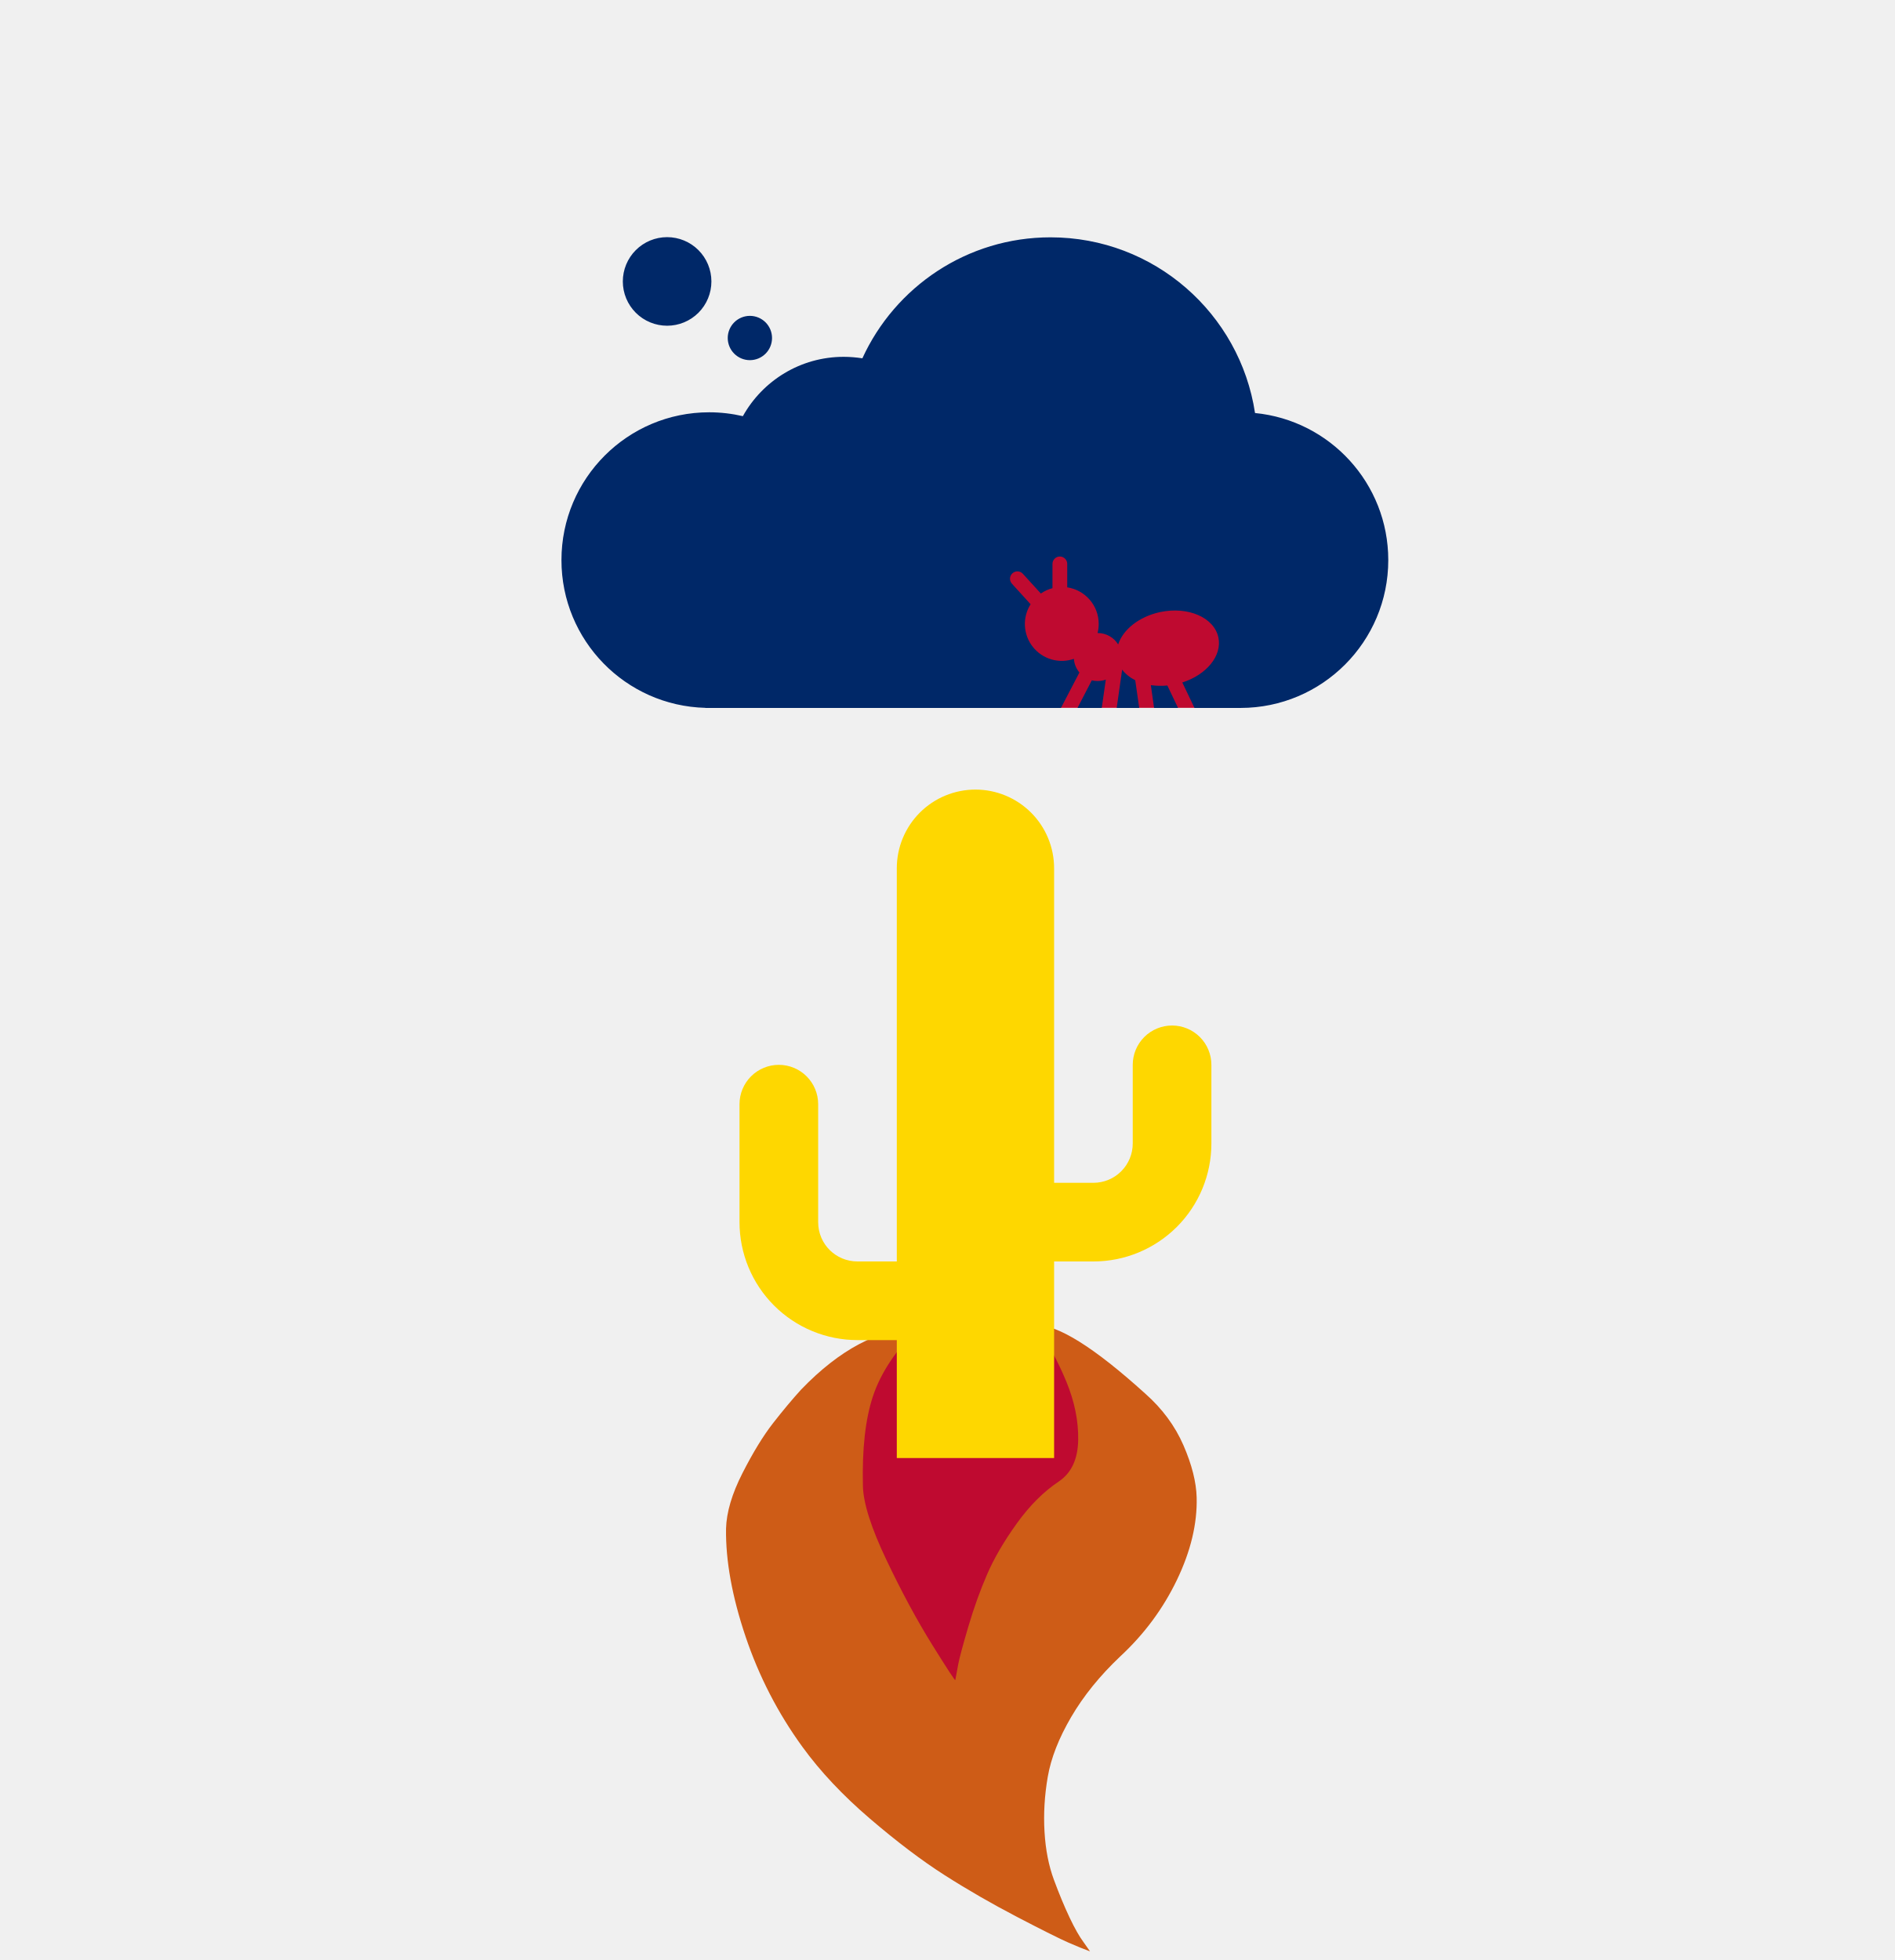
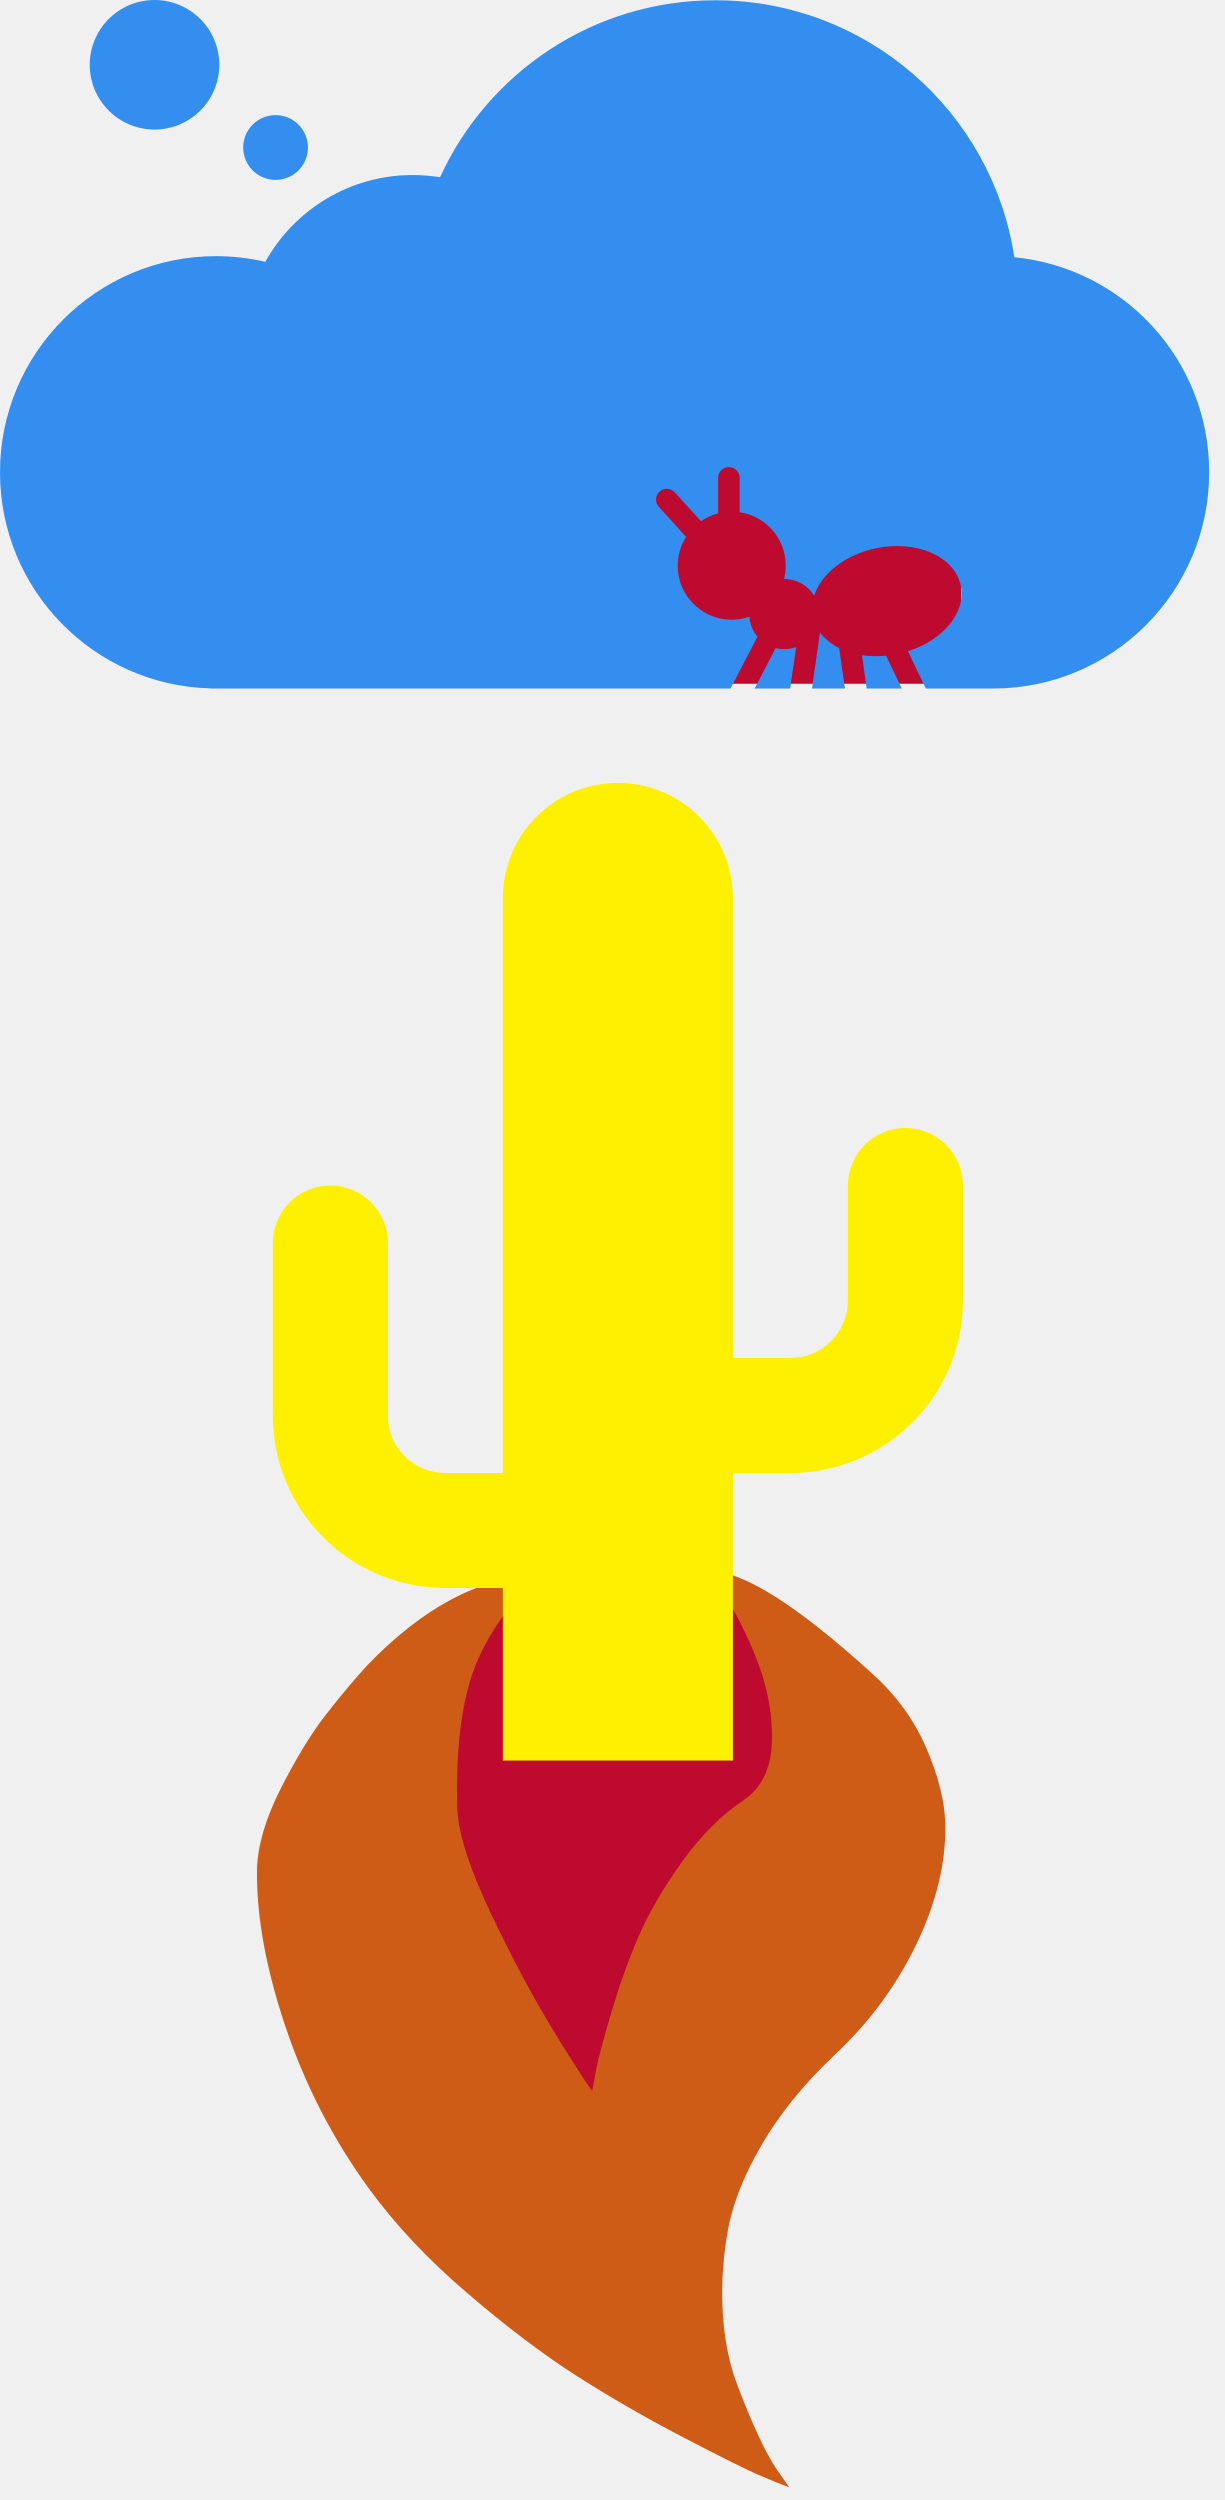
- <svg xmlns="http://www.w3.org/2000/svg" width="145" height="150" viewBox="0 0 145 150" fill="none">
-   <g clip-path="url(#clip0_111_2)">
-     <rect x="65.71" y="103.04" width="17.07" height="25.605" fill="#BF0A30" />
-     <path d="M61.307 106.346C64.266 103.272 67.245 101.698 70.246 101.625C68.537 103.356 67.391 105.096 66.808 106.846C66.225 108.595 65.968 110.892 66.037 113.737C66.07 115.049 66.671 116.934 67.841 119.392C69.011 121.85 70.181 124.018 71.353 125.897C72.525 127.777 73.109 128.669 73.107 128.575C73.162 128.261 73.238 127.853 73.335 127.35C73.432 126.848 73.691 125.887 74.109 124.47C74.528 123.052 75.004 121.727 75.537 120.495C76.07 119.262 76.828 117.961 77.811 116.593C78.794 115.224 79.87 114.15 81.04 113.371C81.993 112.722 82.484 111.671 82.511 110.216C82.538 108.761 82.236 107.267 81.604 105.735C80.973 104.202 80.187 102.759 79.247 101.406C80.935 101.365 83.73 103.111 87.631 106.643C88.941 107.8 89.919 109.121 90.565 110.606C91.211 112.091 91.549 113.428 91.578 114.616C91.626 116.616 91.123 118.716 90.066 120.915C89.009 123.114 87.564 125.065 85.729 126.767C84.17 128.243 82.917 129.791 81.972 131.409C81.026 133.027 80.43 134.55 80.183 135.979C79.936 137.408 79.853 138.809 79.934 140.184C80.014 141.558 80.255 142.787 80.657 143.872C81.059 144.957 81.457 145.916 81.853 146.751C82.249 147.586 82.608 148.218 82.931 148.648L83.417 149.34C83.007 149.193 82.462 148.972 81.782 148.676C81.103 148.38 79.789 147.724 77.841 146.708C75.893 145.692 74.045 144.627 72.298 143.512C70.551 142.398 68.639 140.951 66.563 139.172C64.487 137.393 62.77 135.567 61.41 133.692C59.534 131.111 58.081 128.293 57.053 125.237C56.025 122.182 55.528 119.434 55.562 116.994C55.594 115.742 56.013 114.325 56.819 112.741C57.625 111.158 58.407 109.88 59.165 108.908C59.923 107.936 60.637 107.082 61.307 106.346Z" fill="#CE5C17" />
+ <svg xmlns="http://www.w3.org/2000/svg" width="49" height="100" viewBox="0 0 49 100" fill="none">
+   <g clip-path="url(#clip0_409_11)">
+     <rect x="18.037" y="64.103" width="13.048" height="19.572" fill="#BF0A30" />
+     <path d="M14.672 66.631C16.933 64.281 19.211 63.078 21.504 63.022C20.198 64.345 19.322 65.675 18.876 67.013C18.431 68.35 18.235 70.106 18.288 72.28C18.312 73.284 18.771 74.725 19.666 76.603C20.56 78.482 21.455 80.14 22.351 81.576C23.246 83.012 23.693 83.695 23.692 83.623C23.733 83.383 23.791 83.071 23.866 82.686C23.94 82.302 24.137 81.568 24.458 80.485C24.778 79.401 25.142 78.388 25.549 77.446C25.956 76.504 26.536 75.51 27.287 74.463C28.039 73.417 28.861 72.596 29.755 72.001C30.484 71.505 30.859 70.701 30.88 69.589C30.9 68.477 30.669 67.335 30.187 66.163C29.704 64.992 29.103 63.889 28.385 62.855C29.675 62.823 31.811 64.158 34.793 66.858C35.795 67.742 36.543 68.752 37.037 69.887C37.53 71.023 37.788 72.044 37.81 72.952C37.848 74.481 37.462 76.086 36.655 77.767C35.847 79.448 34.742 80.939 33.339 82.241C32.148 83.369 31.19 84.552 30.468 85.789C29.745 87.025 29.289 88.19 29.1 89.282C28.912 90.375 28.848 91.446 28.91 92.496C28.971 93.547 29.155 94.486 29.462 95.316C29.77 96.145 30.074 96.878 30.377 97.516C30.679 98.154 30.954 98.638 31.201 98.966L31.572 99.495C31.259 99.383 30.842 99.214 30.323 98.988C29.803 98.761 28.799 98.26 27.31 97.484C25.821 96.707 24.409 95.893 23.073 95.041C21.738 94.189 20.276 93.083 18.689 91.723C17.102 90.364 15.79 88.967 14.751 87.534C13.316 85.561 12.206 83.407 11.42 81.071C10.634 78.736 10.254 76.635 10.28 74.77C10.305 73.813 10.625 72.73 11.241 71.52C11.857 70.309 12.454 69.333 13.034 68.589C13.614 67.846 14.159 67.193 14.672 66.631Z" fill="#CE5C17" />
  </g>
-   <path d="M80.668 96.54V111.586H68.63V102.558H65.621C63.227 102.558 60.931 101.607 59.237 99.914C57.544 98.221 56.593 95.924 56.593 93.53V84.502C56.593 83.704 56.91 82.939 57.475 82.374C58.039 81.81 58.804 81.493 59.602 81.493C60.401 81.493 61.166 81.81 61.73 82.374C62.295 82.939 62.612 83.704 62.612 84.502V93.53C62.612 95.215 63.966 96.54 65.621 96.54H68.63V66.446C68.63 64.85 69.265 63.319 70.393 62.19C71.522 61.062 73.053 60.427 74.649 60.427C76.245 60.427 77.776 61.062 78.905 62.19C80.034 63.319 80.668 64.85 80.668 66.446V90.521H83.677C84.475 90.521 85.241 90.204 85.805 89.639C86.369 89.075 86.686 88.31 86.686 87.511V81.493C86.686 80.695 87.004 79.929 87.568 79.365C88.132 78.8 88.898 78.483 89.696 78.483C90.494 78.483 91.259 78.8 91.824 79.365C92.388 79.929 92.705 80.695 92.705 81.493V87.511C92.705 89.906 91.754 92.202 90.061 93.895C88.368 95.588 86.072 96.54 83.677 96.54H80.668Z" fill="#FED700" />
-   <rect x="76.686" y="41.64" width="16.78" height="12.531" fill="#BF0A30" />
-   <path d="M84.004 52.117C84.222 52.117 84.434 52.082 84.625 52.011L84.314 54.179H82.457L83.552 52.068C83.7 52.103 83.848 52.117 84.004 52.117ZM54.273 31.553C55.163 31.553 56.024 31.659 56.85 31.849C58.362 29.137 61.25 27.308 64.569 27.308C65.056 27.308 65.529 27.351 65.996 27.421C68.496 21.956 74.004 18.163 80.395 18.163C88.325 18.163 94.893 23.996 96.044 31.609C101.771 32.167 106.241 36.99 106.241 42.866C106.241 49.108 101.185 54.172 94.942 54.179H91.411L90.479 52.23C92.329 51.644 93.537 50.182 93.24 48.784C92.916 47.258 90.924 46.39 88.784 46.842C87.167 47.188 85.931 48.191 85.571 49.32C85.407 49.054 85.177 48.834 84.904 48.68C84.631 48.527 84.324 48.446 84.011 48.445H83.996C84.053 48.219 84.081 47.986 84.081 47.746C84.081 46.326 83.036 45.154 81.673 44.949V43.155C81.673 42.845 81.419 42.59 81.108 42.59C80.797 42.59 80.543 42.845 80.543 43.155V45.013C80.218 45.097 79.922 45.239 79.653 45.422L78.276 43.911C78.064 43.678 77.711 43.664 77.478 43.876C77.245 44.087 77.231 44.441 77.443 44.674L78.855 46.227L78.87 46.241C78.556 46.736 78.404 47.317 78.435 47.902C78.466 48.487 78.677 49.048 79.041 49.508C79.405 49.967 79.903 50.302 80.466 50.465C81.028 50.629 81.628 50.614 82.181 50.422C82.21 50.818 82.365 51.178 82.605 51.467L81.193 54.179H53.983V54.172C47.875 54.017 42.967 49.017 42.967 42.866C42.967 36.616 48.03 31.553 54.273 31.553ZM86.878 52.06L87.181 54.179H85.458L85.875 51.248C86.122 51.573 86.461 51.849 86.878 52.06ZM54.442 21.539C54.442 22.438 54.085 23.3 53.45 23.936C52.814 24.571 51.952 24.928 51.053 24.928C50.154 24.928 49.291 24.571 48.656 23.936C48.02 23.3 47.663 22.438 47.663 21.539C47.663 20.64 48.02 19.778 48.656 19.142C49.291 18.506 50.154 18.149 51.053 18.149C51.952 18.149 52.814 18.506 53.45 19.142C54.085 19.778 54.442 20.64 54.442 21.539ZM59.082 25.868C59.082 26.09 59.038 26.311 58.953 26.516C58.868 26.722 58.743 26.909 58.586 27.066C58.428 27.224 58.241 27.348 58.036 27.434C57.83 27.519 57.61 27.563 57.387 27.563C57.165 27.563 56.944 27.519 56.739 27.434C56.533 27.348 56.346 27.224 56.189 27.066C56.031 26.909 55.907 26.722 55.821 26.516C55.736 26.311 55.692 26.09 55.692 25.868C55.692 25.645 55.736 25.425 55.821 25.219C55.907 25.014 56.031 24.827 56.189 24.669C56.346 24.512 56.533 24.387 56.739 24.302C56.944 24.217 57.165 24.173 57.387 24.173C57.61 24.173 57.83 24.217 58.036 24.302C58.241 24.387 58.428 24.512 58.586 24.669C58.743 24.827 58.868 25.014 58.953 25.219C59.038 25.425 59.082 25.645 59.082 25.868ZM89.335 52.463L90.154 54.179H88.318L88.071 52.435C88.474 52.491 88.897 52.505 89.335 52.463Z" fill="#002868" />
+   <path d="M29.316 58.92V70.421H20.114V63.52H17.814C15.984 63.52 14.229 62.793 12.934 61.499C11.64 60.205 10.913 58.45 10.913 56.619V49.718C10.913 49.108 11.155 48.523 11.587 48.092C12.018 47.66 12.603 47.418 13.213 47.418C13.823 47.418 14.409 47.66 14.84 48.092C15.271 48.523 15.514 49.108 15.514 49.718V56.619C15.514 57.907 16.549 58.92 17.814 58.92H20.114V35.916C20.114 34.696 20.599 33.526 21.462 32.663C22.325 31.8 23.495 31.316 24.715 31.316C25.935 31.316 27.105 31.8 27.968 32.663C28.831 33.526 29.316 34.696 29.316 35.916V54.319H31.616C32.226 54.319 32.811 54.077 33.243 53.645C33.674 53.214 33.916 52.629 33.916 52.019V47.418C33.916 46.808 34.159 46.223 34.59 45.791C35.022 45.36 35.607 45.118 36.217 45.118C36.827 45.118 37.412 45.36 37.843 45.791C38.275 46.223 38.517 46.808 38.517 47.418V52.019C38.517 53.849 37.79 55.604 36.496 56.898C35.202 58.193 33.446 58.92 31.616 58.92H29.316Z" fill="#FFF000" />
+   <rect x="25.622" y="18.03" width="12.827" height="9.32" fill="#BF0A30" />
+   <path d="M31.369 25.965C31.536 25.965 31.698 25.938 31.843 25.884L31.606 27.541H30.186L31.023 25.927C31.136 25.954 31.25 25.965 31.369 25.965ZM8.642 10.246C9.323 10.246 9.981 10.327 10.613 10.472C11.768 8.399 13.976 7.001 16.513 7.001C16.885 7.001 17.247 7.034 17.603 7.088C19.514 2.91 23.725 0.011 28.61 0.011C34.672 0.011 39.692 4.47 40.572 10.289C44.95 10.715 48.367 14.402 48.367 18.893C48.367 23.665 44.502 27.536 39.73 27.541H37.031L36.319 26.051C37.733 25.603 38.656 24.486 38.429 23.417C38.181 22.251 36.659 21.587 35.023 21.933C33.787 22.197 32.842 22.964 32.567 23.827C32.441 23.624 32.266 23.455 32.057 23.338C31.848 23.221 31.613 23.159 31.374 23.158H31.363C31.406 22.985 31.428 22.807 31.428 22.623C31.428 21.538 30.629 20.642 29.587 20.486V19.115C29.587 18.877 29.393 18.683 29.155 18.683C28.918 18.683 28.723 18.877 28.723 19.115V20.535C28.475 20.599 28.248 20.707 28.043 20.848L26.991 19.692C26.829 19.514 26.559 19.503 26.381 19.665C26.203 19.827 26.192 20.097 26.354 20.275L27.433 21.463L27.444 21.474C27.204 21.852 27.088 22.296 27.112 22.743C27.135 23.19 27.297 23.619 27.576 23.97C27.854 24.321 28.234 24.577 28.664 24.703C29.094 24.828 29.553 24.816 29.976 24.669C29.997 24.972 30.116 25.247 30.3 25.468L29.22 27.541H8.421V27.536C3.752 27.417 1.86358e-06 23.595 1.86358e-06 18.893C1.86358e-06 14.116 3.87 10.246 8.642 10.246ZM33.566 25.922L33.798 27.541H32.48L32.799 25.301C32.988 25.549 33.247 25.76 33.566 25.922ZM8.772 2.591C8.772 3.278 8.499 3.937 8.013 4.423C7.527 4.909 6.868 5.182 6.181 5.182C5.494 5.182 4.835 4.909 4.349 4.423C3.863 3.937 3.59 3.278 3.59 2.591C3.59 1.904 3.863 1.245 4.349 0.759C4.835 0.273 5.494 0 6.181 0C6.868 0 7.527 0.273 8.013 0.759C8.499 1.245 8.772 1.904 8.772 2.591ZM12.319 5.9C12.319 6.07 12.285 6.239 12.22 6.396C12.155 6.553 12.059 6.696 11.939 6.816C11.819 6.937 11.676 7.032 11.519 7.097C11.362 7.162 11.193 7.196 11.023 7.196C10.853 7.196 10.684 7.162 10.527 7.097C10.37 7.032 10.227 6.937 10.107 6.816C9.987 6.696 9.891 6.553 9.826 6.396C9.761 6.239 9.727 6.07 9.727 5.9C9.727 5.73 9.761 5.562 9.826 5.404C9.891 5.247 9.987 5.104 10.107 4.984C10.227 4.864 10.37 4.768 10.527 4.703C10.684 4.638 10.853 4.605 11.023 4.605C11.193 4.605 11.362 4.638 11.519 4.703C11.676 4.768 11.819 4.864 11.939 4.984C12.059 5.104 12.155 5.247 12.22 5.404C12.285 5.562 12.319 5.73 12.319 5.9ZM35.444 26.23L36.07 27.541H34.667L34.478 26.208C34.785 26.251 35.109 26.262 35.444 26.23Z" fill="#338EEF" />
  <defs>
-     <clipPath id="clip0_111_2">
-       <rect width="36.112" height="48.021" fill="white" transform="translate(92.4194 149.121) rotate(178.605)" />
+     <clipPath id="clip0_409_11">
+       <rect width="27.604" height="36.708" fill="white" transform="translate(38.4538 99.3278) rotate(178.605)" />
    </clipPath>
  </defs>
</svg>
